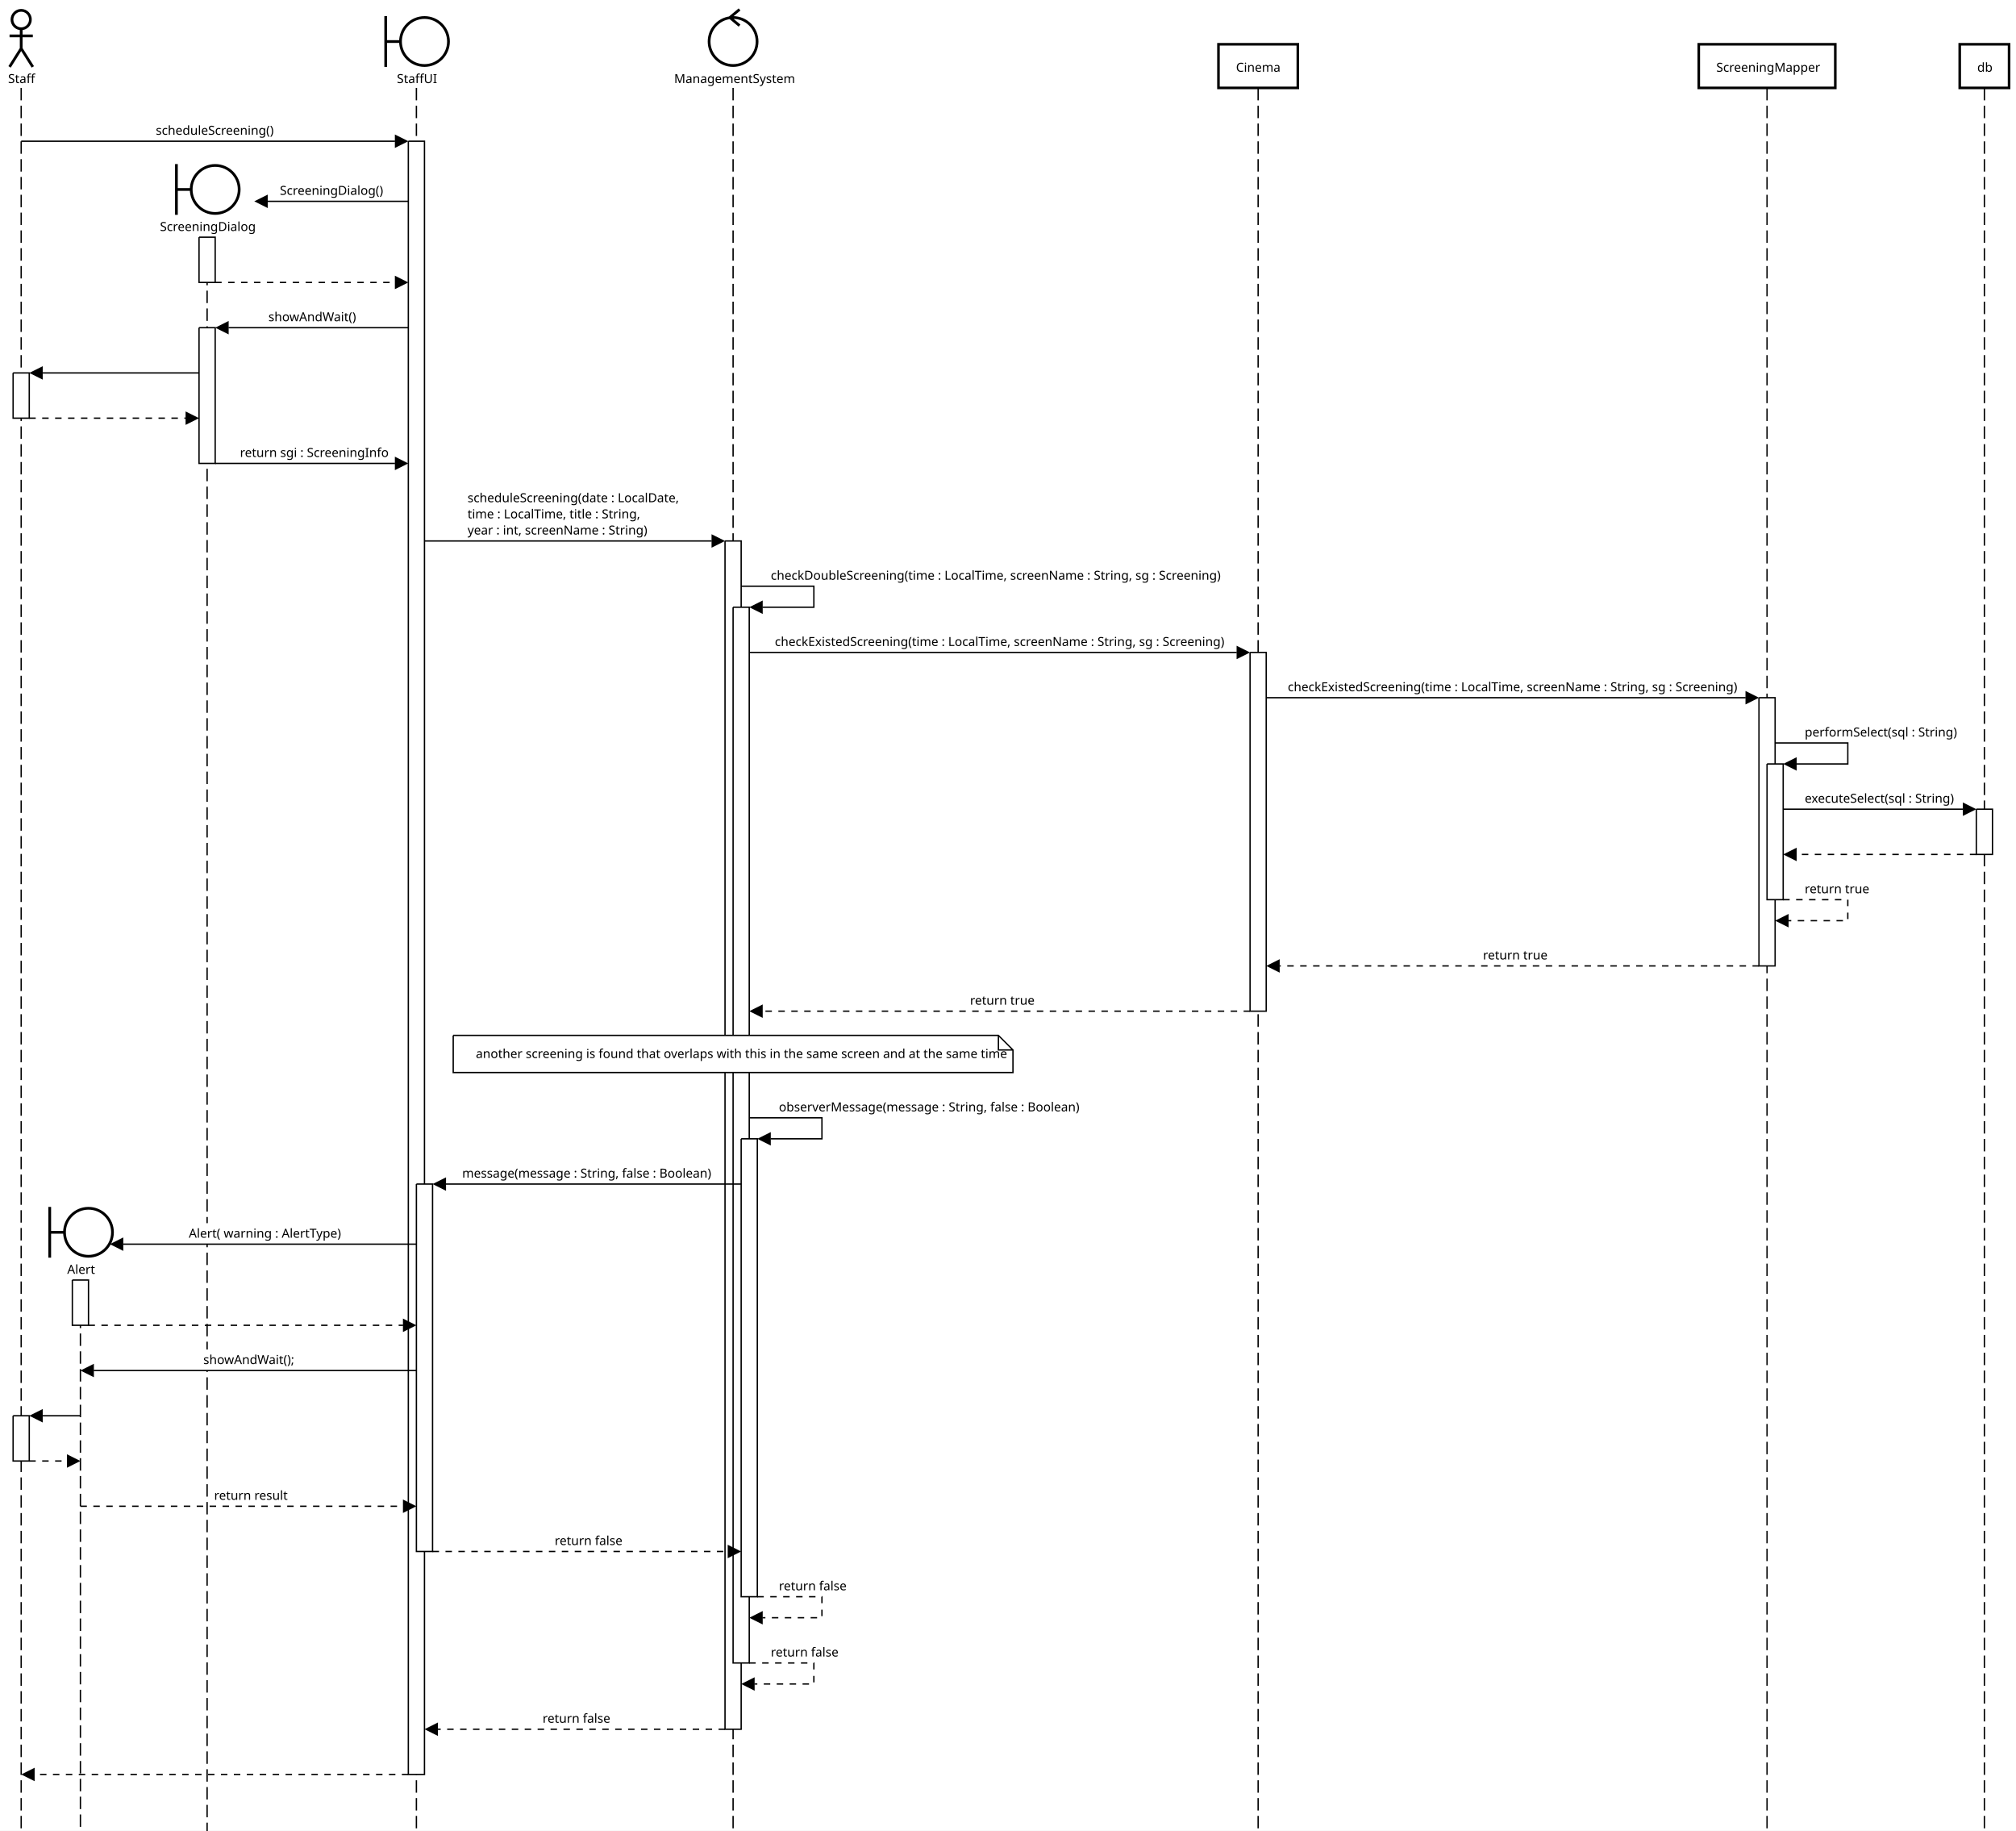
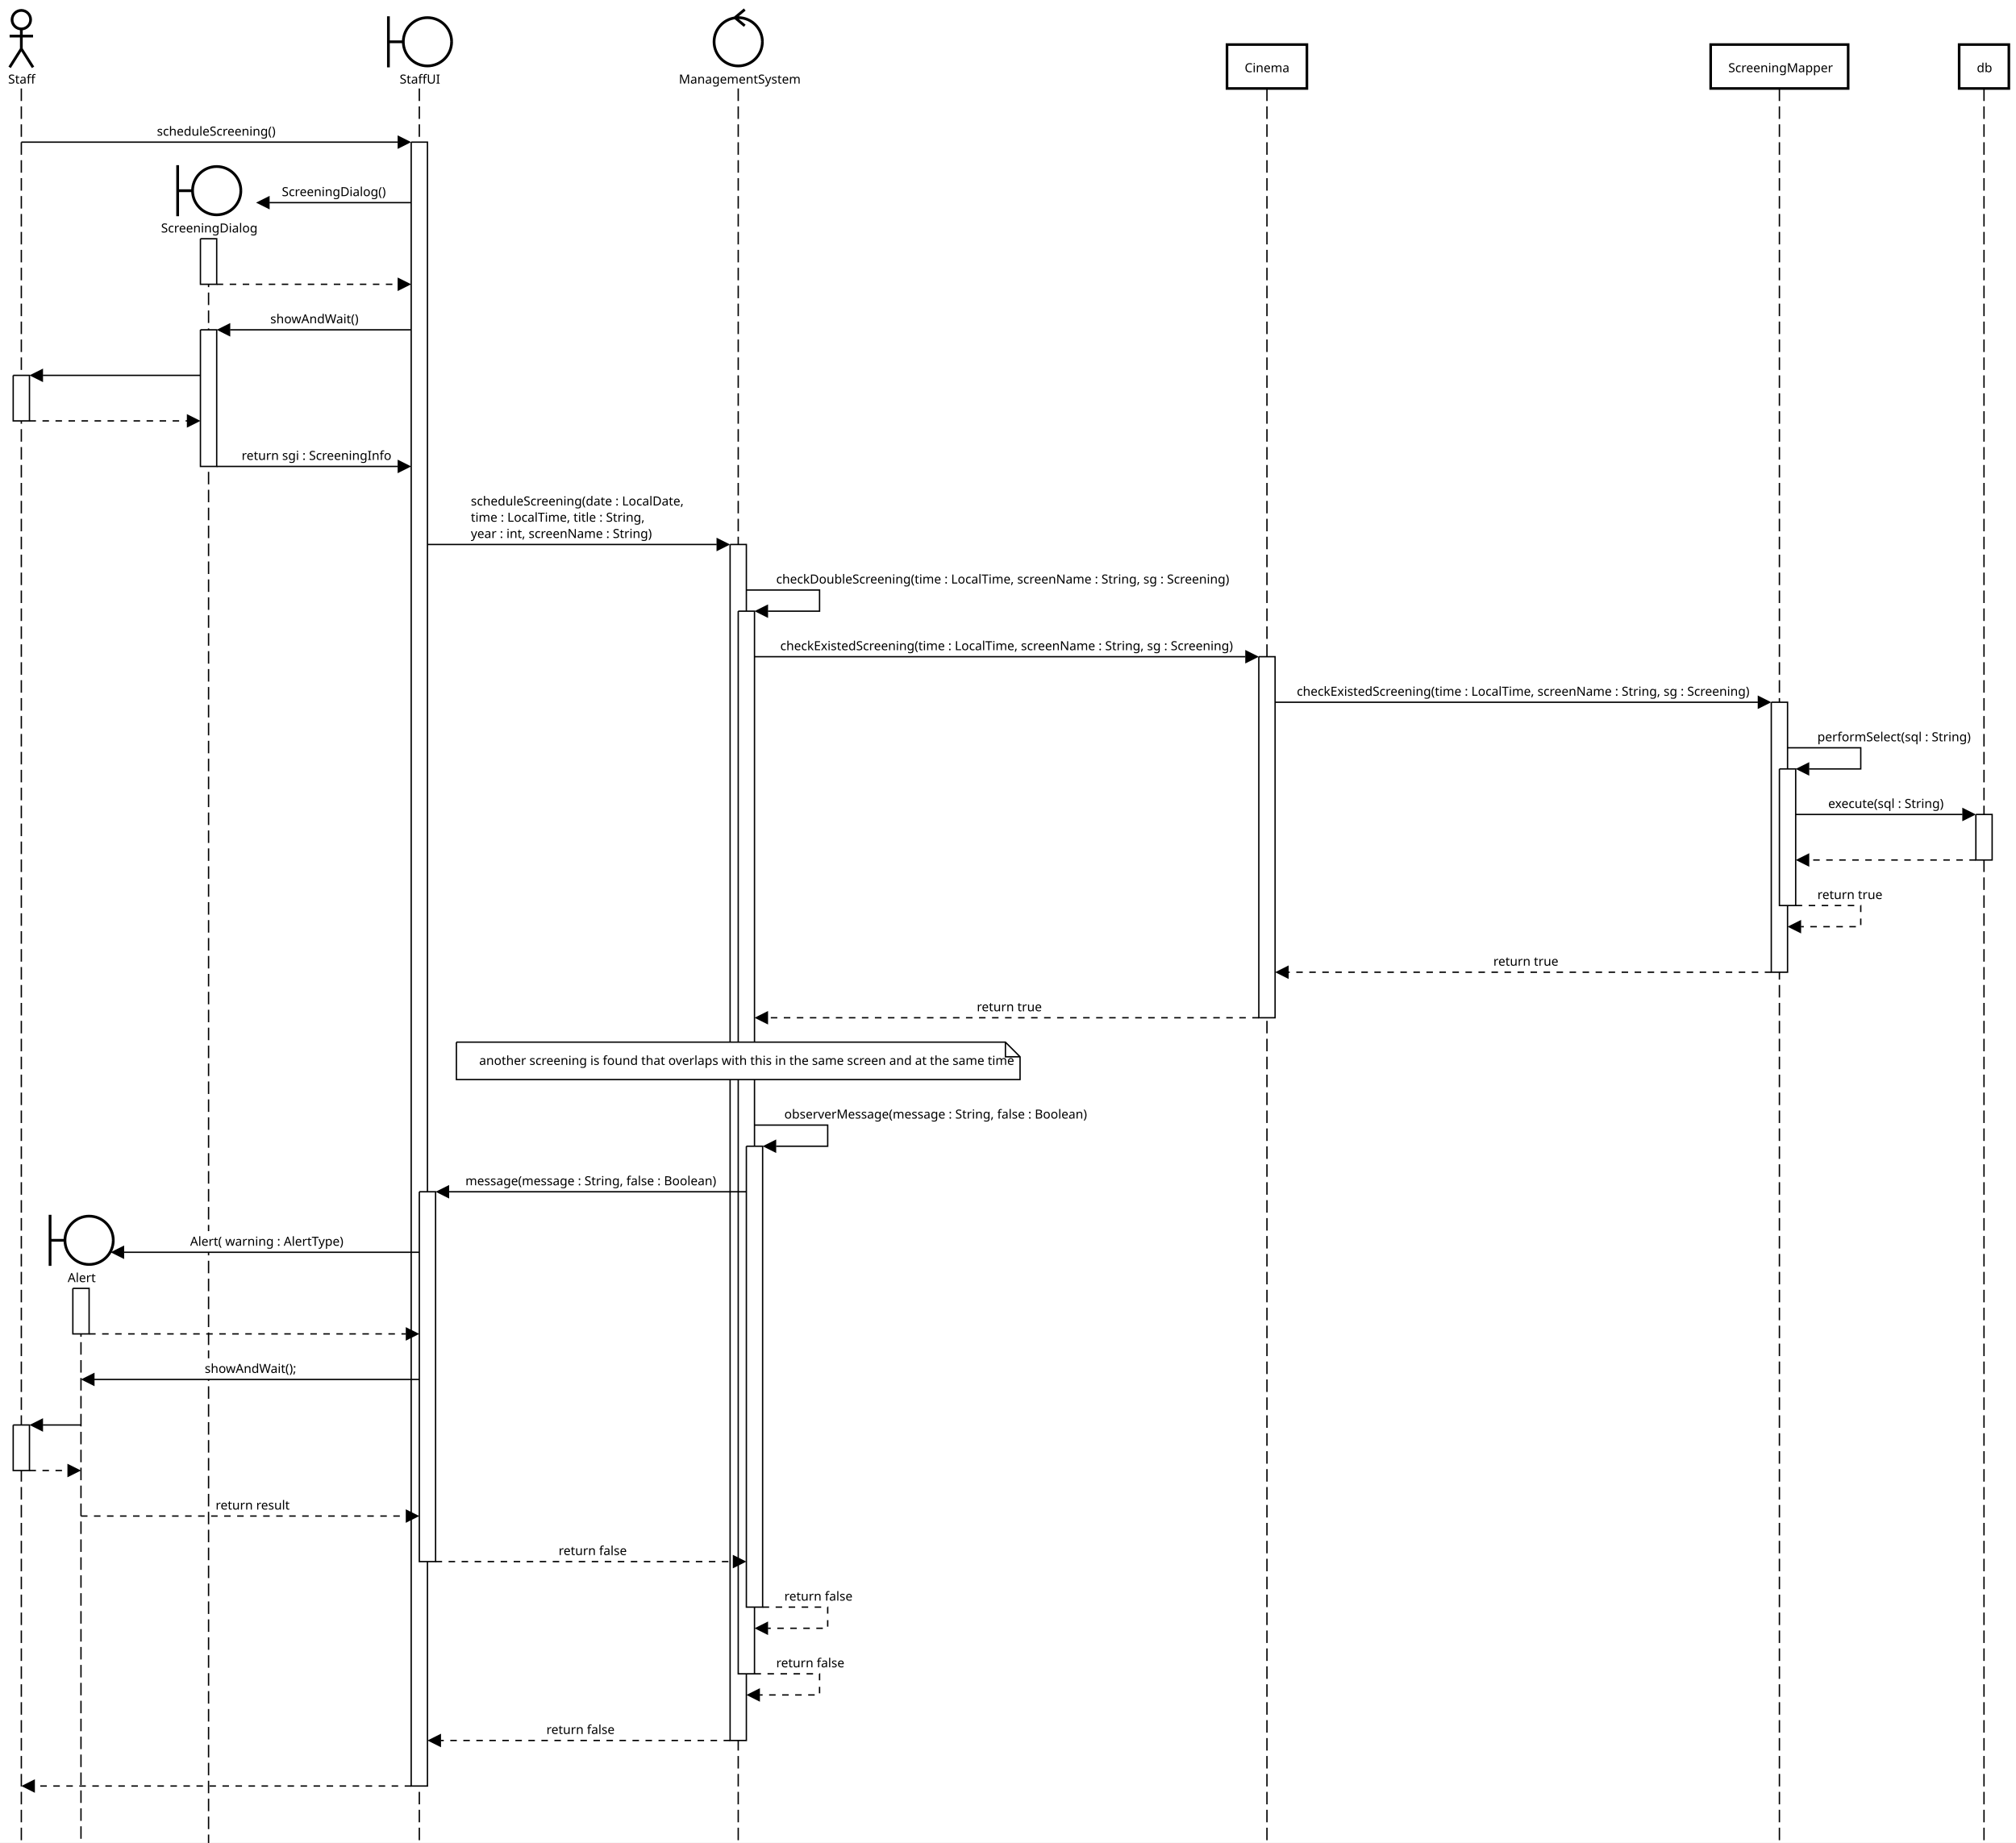
- <svg xmlns="http://www.w3.org/2000/svg" version="1.1" width="1725" height="1566">
+ <svg xmlns="http://www.w3.org/2000/svg" version="1.1" width="1713" height="1566">
  <defs />
  <g>
    <g />
    <g />
    <g />
    <g />
    <g />
    <g />
    <g />
    <g />
    <g />
    <g />
    <g />
    <g />
    <g />
    <g />
    <g />
    <g />
    <g />
    <g />
    <g />
    <g />
    <g />
    <g />
    <g />
    <g />
    <g />
    <g />
    <g />
    <g />
    <g />
    <g />
    <g />
    <g />
    <g />
    <g>
-       <rect fill="white" stroke="none" x="0" y="0" width="1725" height="1566" />
+       <rect fill="white" stroke="none" x="0" y="0" width="1713" height="1566" />
    </g>
    <g />
    <g>
      <path fill="none" stroke="black" paint-order="fill stroke markers" d=" M 18.126 75.192 L 18.126 1566.32" stroke-miterlimit="10" stroke-width="1.152" stroke-dasharray="10.632,4.607" />
      <path fill="none" stroke="black" paint-order="fill stroke markers" d=" M 68.807 1094.986 L 68.807 1566.32" stroke-miterlimit="10" stroke-width="1.152" stroke-dasharray="10.632,4.607" />
      <path fill="none" stroke="black" paint-order="fill stroke markers" d=" M 177.217 202.908 L 177.217 1566.32" stroke-miterlimit="10" stroke-width="1.152" stroke-dasharray="10.632,4.607" />
      <path fill="none" stroke="black" paint-order="fill stroke markers" d=" M 356.299 75.192 L 356.299 1566.32" stroke-miterlimit="10" stroke-width="1.152" stroke-dasharray="10.632,4.607" />
      <path fill="none" stroke="black" paint-order="fill stroke markers" d=" M 627.274 75.192 L 627.274 1566.32" stroke-miterlimit="10" stroke-width="1.152" stroke-dasharray="10.632,4.607" />
      <path fill="none" stroke="black" paint-order="fill stroke markers" d=" M 1076.536 75.192 L 1076.536 1566.32" stroke-miterlimit="10" stroke-width="1.152" stroke-dasharray="10.632,4.607" />
      <path fill="none" stroke="black" paint-order="fill stroke markers" d=" M 1511.975 75.192 L 1511.975 1566.32" stroke-miterlimit="10" stroke-width="1.152" stroke-dasharray="10.632,4.607" />
-       <path fill="none" stroke="black" paint-order="fill stroke markers" d=" M 1697.958 75.192 L 1697.958 1566.32" stroke-miterlimit="10" stroke-width="1.152" stroke-dasharray="10.632,4.607" />
+       <path fill="none" stroke="black" paint-order="fill stroke markers" d=" M 1685.811 75.192 L 1685.811 1566.32" stroke-miterlimit="10" stroke-width="1.152" stroke-dasharray="10.632,4.607" />
    </g>
    <g>
      <g>
        <path fill="white" stroke="black" paint-order="fill stroke markers" d=" M 26.004 16.725 A 7.879 7.879 0 1 1 26.004 16.717 M 18.126 24.603 L 18.126 41.466 M 8.174 30.685 L 28.078 30.685 M 18.126 41.466 L 8.174 57.223 M 18.126 41.466 L 28.078 57.223" stroke-miterlimit="10" stroke-width="2.35" stroke-dasharray="" />
      </g>
      <g>
        <g />
        <text fill="black" stroke="none" font-family="sans-serif" font-size="8pt" font-style="normal" font-weight="normal" text-decoration="normal" x="6.911" y="71.046" text-anchor="start" dominant-baseline="alphabetic" xml:space="preserve">Staff</text>
      </g>
      <g>
        <path fill="white" stroke="black" paint-order="fill stroke markers" d=" M 383.736 35.523 A 20.526 20.526 0 1 1 383.736 35.502 M 330.037 13.822 L 330.037 57.223 M 328.862 35.523 L 342.685 35.523" stroke-miterlimit="10" stroke-width="2.35" stroke-dasharray="" />
      </g>
      <g>
        <g />
        <text fill="black" stroke="none" font-family="sans-serif" font-size="8pt" font-style="normal" font-weight="normal" text-decoration="normal" x="339.584" y="71.046" text-anchor="start" dominant-baseline="alphabetic" xml:space="preserve">StaffUI</text>
      </g>
      <g>
        <path fill="white" stroke="black" paint-order="fill stroke markers" d=" M 647.8 35.523 A 20.526 20.526 0 1 1 647.8 35.502 M 624.51 14.997 L 632.803 8.086 M 624.51 14.997 L 632.803 21.908" stroke-miterlimit="10" stroke-width="2.35" stroke-dasharray="" />
      </g>
      <g>
        <g />
        <text fill="black" stroke="none" font-family="sans-serif" font-size="8pt" font-style="normal" font-weight="normal" text-decoration="normal" x="576.834" y="71.046" text-anchor="start" dominant-baseline="alphabetic" xml:space="preserve">ManagementSystem</text>
      </g>
      <path fill="none" stroke="none" />
      <g>
        <path fill="white" stroke="black" paint-order="fill stroke markers" d=" M 1042.587 37.873 L 1110.484 37.873 L 1110.484 75.192 L 1042.587 75.192 L 1042.587 37.873 Z" stroke-miterlimit="10" stroke-width="2.212" stroke-dasharray="" />
      </g>
      <g>
        <g />
        <text fill="black" stroke="none" font-family="sans-serif" font-size="8pt" font-style="normal" font-weight="normal" text-decoration="normal" x="1057.584" y="61.37" text-anchor="start" dominant-baseline="alphabetic" xml:space="preserve">Cinema</text>
      </g>
      <path fill="none" stroke="none" />
      <g>
        <path fill="white" stroke="black" paint-order="fill stroke markers" d=" M 1453.563 37.873 L 1570.386 37.873 L 1570.386 75.192 L 1453.563 75.192 L 1453.563 37.873 Z" stroke-miterlimit="10" stroke-width="2.212" stroke-dasharray="" />
      </g>
      <g>
        <g />
        <text fill="black" stroke="none" font-family="sans-serif" font-size="8pt" font-style="normal" font-weight="normal" text-decoration="normal" x="1468.56" y="61.37" text-anchor="start" dominant-baseline="alphabetic" xml:space="preserve">ScreeningMapper</text>
      </g>
      <path fill="none" stroke="none" />
      <g>
-         <path fill="white" stroke="black" paint-order="fill stroke markers" d=" M 1676.843 37.873 L 1719.072 37.873 L 1719.072 75.192 L 1676.843 75.192 L 1676.843 37.873 Z" stroke-miterlimit="10" stroke-width="2.212" stroke-dasharray="" />
-       </g>
-       <g>
-         <g />
-         <text fill="black" stroke="none" font-family="sans-serif" font-size="8pt" font-style="normal" font-weight="normal" text-decoration="normal" x="1691.84" y="61.37" text-anchor="start" dominant-baseline="alphabetic" xml:space="preserve">db</text>
+         <path fill="white" stroke="black" paint-order="fill stroke markers" d=" M 1664.696 37.873 L 1706.925 37.873 L 1706.925 75.192 L 1664.696 75.192 L 1664.696 37.873 Z" stroke-miterlimit="10" stroke-width="2.212" stroke-dasharray="" />
+       </g>
+       <g>
+         <g />
+         <text fill="black" stroke="none" font-family="sans-serif" font-size="8pt" font-style="normal" font-weight="normal" text-decoration="normal" x="1679.693" y="61.37" text-anchor="start" dominant-baseline="alphabetic" xml:space="preserve">db</text>
      </g>
    </g>
    <g>
      <path fill="white" stroke="black" paint-order="fill stroke markers" d=" M 349.388 120.805 L 363.21 120.805 L 363.21 1517.942 L 349.388 1517.942 L 349.388 120.805" stroke-miterlimit="10" stroke-width="1.152" stroke-dasharray="" />
      <path fill="white" stroke="black" paint-order="fill stroke markers" d=" M 170.306 202.908 L 184.128 202.908 L 184.128 241.61 L 170.306 241.61 L 170.306 202.908" stroke-miterlimit="10" stroke-width="1.152" stroke-dasharray="" />
      <path fill="white" stroke="black" paint-order="fill stroke markers" d=" M 170.306 280.312 L 184.128 280.312 L 184.128 396.418 L 170.306 396.418 L 170.306 280.312" stroke-miterlimit="10" stroke-width="1.152" stroke-dasharray="" />
      <path fill="white" stroke="black" paint-order="fill stroke markers" d=" M 11.215 319.014 L 25.037 319.014 L 25.037 357.716 L 11.215 357.716 L 11.215 319.014" stroke-miterlimit="10" stroke-width="1.152" stroke-dasharray="" />
      <path fill="white" stroke="black" paint-order="fill stroke markers" d=" M 620.363 462.764 L 634.185 462.764 L 634.185 1479.241 L 620.363 1479.241 L 620.363 462.764" stroke-miterlimit="10" stroke-width="1.152" stroke-dasharray="" />
      <path fill="white" stroke="black" paint-order="fill stroke markers" d=" M 627.274 519.434 L 641.096 519.434 L 641.096 1422.57 L 627.274 1422.57 L 627.274 519.434" stroke-miterlimit="10" stroke-width="1.152" stroke-dasharray="" />
      <path fill="white" stroke="black" paint-order="fill stroke markers" d=" M 1069.625 558.136 L 1083.447 558.136 L 1083.447 864.987 L 1069.625 864.987 L 1069.625 558.136" stroke-miterlimit="10" stroke-width="1.152" stroke-dasharray="" />
      <path fill="white" stroke="black" paint-order="fill stroke markers" d=" M 1505.064 596.838 L 1518.886 596.838 L 1518.886 826.285 L 1505.064 826.285 L 1505.064 596.838" stroke-miterlimit="10" stroke-width="1.152" stroke-dasharray="" />
      <path fill="white" stroke="black" paint-order="fill stroke markers" d=" M 1511.975 653.509 L 1525.797 653.509 L 1525.797 769.614 L 1511.975 769.614 L 1511.975 653.509" stroke-miterlimit="10" stroke-width="1.152" stroke-dasharray="" />
-       <path fill="white" stroke="black" paint-order="fill stroke markers" d=" M 1691.047 692.211 L 1704.869 692.211 L 1704.869 730.912 L 1691.047 730.912 L 1691.047 692.211" stroke-miterlimit="10" stroke-width="1.152" stroke-dasharray="" />
+       <path fill="white" stroke="black" paint-order="fill stroke markers" d=" M 1678.9 692.211 L 1692.722 692.211 L 1692.722 730.912 L 1678.9 730.912 L 1678.9 692.211" stroke-miterlimit="10" stroke-width="1.152" stroke-dasharray="" />
      <path fill="white" stroke="black" paint-order="fill stroke markers" d=" M 634.185 974.181 L 648.007 974.181 L 648.007 1365.899 L 634.185 1365.899 L 634.185 974.181" stroke-miterlimit="10" stroke-width="1.152" stroke-dasharray="" />
      <path fill="white" stroke="black" paint-order="fill stroke markers" d=" M 356.299 1012.883 L 370.121 1012.883 L 370.121 1327.198 L 356.299 1327.198 L 356.299 1012.883" stroke-miterlimit="10" stroke-width="1.152" stroke-dasharray="" />
      <path fill="white" stroke="black" paint-order="fill stroke markers" d=" M 61.896 1094.986 L 75.718 1094.986 L 75.718 1133.688 L 61.896 1133.688 L 61.896 1094.986" stroke-miterlimit="10" stroke-width="1.152" stroke-dasharray="" />
      <path fill="white" stroke="black" paint-order="fill stroke markers" d=" M 11.215 1211.092 L 25.037 1211.092 L 25.037 1249.794 L 11.215 1249.794 L 11.215 1211.092" stroke-miterlimit="10" stroke-width="1.152" stroke-dasharray="" />
      <g>
        <g>
          <rect fill="white" stroke="none" x="131.238" y="102.836" width="105.037" height="17.969" />
        </g>
        <text fill="black" stroke="none" font-family="sans-serif" font-size="8pt" font-style="normal" font-weight="normal" text-decoration="normal" x="133.312" y="115.276" text-anchor="start" dominant-baseline="alphabetic" xml:space="preserve">scheduleScreening()</text>
      </g>
      <g>
        <path fill="none" stroke="black" paint-order="fill stroke markers" d=" M 18.126 120.805 L 338.008 120.805" stroke-miterlimit="10" stroke-width="1.152" stroke-dasharray="" />
        <g transform="translate(349.3882,120.8051) translate(-349.3882,-120.8051)">
          <path fill="black" stroke="none" paint-order="stroke fill markers" d=" M 337.87 115.046 L 349.388 120.805 L 337.87 126.564 Z" />
        </g>
      </g>
      <g>
        <path fill="white" stroke="black" paint-order="fill stroke markers" d=" M 204.654 162.064 A 20.526 20.526 0 1 1 204.654 162.044 M 150.955 140.363 L 150.955 183.765 M 149.78 162.064 L 163.602 162.064" stroke-miterlimit="10" stroke-width="2.35" stroke-dasharray="" />
      </g>
      <g>
        <g />
        <text fill="black" stroke="none" font-family="sans-serif" font-size="8pt" font-style="normal" font-weight="normal" text-decoration="normal" x="136.858" y="197.587" text-anchor="start" dominant-baseline="alphabetic" xml:space="preserve">ScreeningDialog</text>
      </g>
      <g>
        <g>
          <rect fill="white" stroke="none" x="237.387" y="154.255" width="92.19" height="17.969" />
        </g>
        <text fill="black" stroke="none" font-family="sans-serif" font-size="8pt" font-style="normal" font-weight="normal" text-decoration="normal" x="239.46" y="166.694" text-anchor="start" dominant-baseline="alphabetic" xml:space="preserve">ScreeningDialog()</text>
      </g>
      <g>
        <path fill="none" stroke="black" paint-order="fill stroke markers" d=" M 349.388 172.223 L 228.955 172.223" stroke-miterlimit="10" stroke-width="1.152" stroke-dasharray="" />
        <g transform="translate(217.5753,172.2233) translate(-217.5753,-172.2233)">
          <path fill="black" stroke="none" paint-order="stroke fill markers" d=" M 229.094 166.464 L 217.575 172.223 L 229.094 177.983 Z" />
        </g>
      </g>
      <g>
        <g>
          <rect fill="white" stroke="none" x="264.685" y="223.641" width="4.147" height="17.969" />
        </g>
        <text fill="black" stroke="none" font-family="sans-serif" font-size="8pt" font-style="normal" font-weight="normal" text-decoration="normal" x="266.758" y="236.081" text-anchor="start" dominant-baseline="alphabetic" xml:space="preserve" />
      </g>
      <g>
        <path fill="none" stroke="black" paint-order="fill stroke markers" d=" M 184.128 241.61 L 338.008 241.61" stroke-miterlimit="10" stroke-width="1.152" stroke-dasharray="5.529" />
        <g transform="translate(349.3882,241.6102) translate(-349.3882,-241.6102)">
          <path fill="black" stroke="none" paint-order="stroke fill markers" d=" M 337.87 235.851 L 349.388 241.61 L 337.87 247.369 Z" />
        </g>
      </g>
      <g>
        <g>
          <rect fill="white" stroke="none" x="227.597" y="262.343" width="78.321" height="17.969" />
        </g>
        <text fill="black" stroke="none" font-family="sans-serif" font-size="8pt" font-style="normal" font-weight="normal" text-decoration="normal" x="229.671" y="274.783" text-anchor="start" dominant-baseline="alphabetic" xml:space="preserve">showAndWait()</text>
      </g>
      <g>
        <path fill="none" stroke="black" paint-order="fill stroke markers" d=" M 349.388 280.312 L 195.508 280.312" stroke-miterlimit="10" stroke-width="1.152" stroke-dasharray="" />
        <g transform="translate(184.1279,280.3121) translate(-184.1279,-280.3121)">
          <path fill="black" stroke="none" paint-order="stroke fill markers" d=" M 195.646 274.553 L 184.128 280.312 L 195.646 286.071 Z" />
        </g>
      </g>
      <g>
        <g>
          <rect fill="white" stroke="none" x="95.598" y="301.045" width="4.147" height="17.969" />
        </g>
        <text fill="black" stroke="none" font-family="sans-serif" font-size="8pt" font-style="normal" font-weight="normal" text-decoration="normal" x="97.671" y="313.485" text-anchor="start" dominant-baseline="alphabetic" xml:space="preserve" />
      </g>
      <g>
        <path fill="none" stroke="black" paint-order="fill stroke markers" d=" M 170.306 319.014 L 36.417 319.014" stroke-miterlimit="10" stroke-width="1.152" stroke-dasharray="" />
        <g transform="translate(25.03694,319.014) translate(-25.03694,-319.014)">
          <path fill="black" stroke="none" paint-order="stroke fill markers" d=" M 36.555 313.255 L 25.037 319.014 L 36.555 324.773 Z" />
        </g>
      </g>
      <g>
        <g>
          <rect fill="white" stroke="none" x="95.598" y="339.747" width="4.147" height="17.969" />
        </g>
        <text fill="black" stroke="none" font-family="sans-serif" font-size="8pt" font-style="normal" font-weight="normal" text-decoration="normal" x="97.671" y="352.187" text-anchor="start" dominant-baseline="alphabetic" xml:space="preserve" />
      </g>
      <g>
        <path fill="none" stroke="black" paint-order="fill stroke markers" d=" M 25.037 357.716 L 158.926 357.716" stroke-miterlimit="10" stroke-width="1.152" stroke-dasharray="5.529" />
        <g transform="translate(170.3058,357.7158) translate(-170.3058,-357.7158)">
          <path fill="black" stroke="none" paint-order="stroke fill markers" d=" M 158.787 351.957 L 170.306 357.716 L 158.787 363.475 Z" />
        </g>
      </g>
      <g>
        <g>
          <rect fill="white" stroke="none" x="203.234" y="378.449" width="127.048" height="17.969" />
        </g>
        <text fill="black" stroke="none" font-family="sans-serif" font-size="8pt" font-style="normal" font-weight="normal" text-decoration="normal" x="205.307" y="390.889" text-anchor="start" dominant-baseline="alphabetic" xml:space="preserve">return sgi : ScreeningInfo</text>
      </g>
      <g>
        <path fill="none" stroke="black" paint-order="fill stroke markers" d=" M 184.128 396.418 L 338.008 396.418" stroke-miterlimit="10" stroke-width="1.152" stroke-dasharray="" />
        <g transform="translate(349.3882,396.4177) translate(-349.3882,-396.4177)">
          <path fill="black" stroke="none" paint-order="stroke fill markers" d=" M 337.87 390.658 L 349.388 396.418 L 337.87 402.177 Z" />
        </g>
      </g>
      <g>
        <g>
          <rect fill="white" stroke="none" x="397.989" y="417.151" width="187.596" height="17.969" />
        </g>
        <g>
          <rect fill="white" stroke="none" x="397.989" y="430.973" width="151.68" height="17.969" />
        </g>
        <g>
          <rect fill="white" stroke="none" x="397.989" y="444.795" width="156.369" height="17.969" />
        </g>
        <text fill="black" stroke="none" font-family="sans-serif" font-size="8pt" font-style="normal" font-weight="normal" text-decoration="normal" x="400.062" y="429.591" text-anchor="start" dominant-baseline="alphabetic" xml:space="preserve">scheduleScreening(date : LocalDate, </text>
        <text fill="black" stroke="none" font-family="sans-serif" font-size="8pt" font-style="normal" font-weight="normal" text-decoration="normal" x="400.062" y="443.413" text-anchor="start" dominant-baseline="alphabetic" xml:space="preserve">time : LocalTime, title : String, </text>
        <text fill="black" stroke="none" font-family="sans-serif" font-size="8pt" font-style="normal" font-weight="normal" text-decoration="normal" x="400.062" y="457.235" text-anchor="start" dominant-baseline="alphabetic" xml:space="preserve">year : int, screenName : String)</text>
      </g>
      <g>
        <path fill="none" stroke="black" paint-order="fill stroke markers" d=" M 363.21 462.764 L 608.983 462.764" stroke-miterlimit="10" stroke-width="1.152" stroke-dasharray="" />
        <g transform="translate(620.3631,462.7637) translate(-620.3631,-462.7637)">
          <path fill="black" stroke="none" paint-order="stroke fill markers" d=" M 608.845 457.005 L 620.363 462.764 L 608.845 468.523 Z" />
        </g>
      </g>
      <g>
        <g>
          <rect fill="white" stroke="none" x="657.452" y="483.497" width="387.691" height="17.969" />
        </g>
        <text fill="black" stroke="none" font-family="sans-serif" font-size="8pt" font-style="normal" font-weight="normal" text-decoration="normal" x="659.526" y="495.937" text-anchor="start" dominant-baseline="alphabetic" xml:space="preserve">checkDoubleScreening(time : LocalTime, screenName : String, sg : Screening)</text>
      </g>
      <g>
        <path fill="none" stroke="black" paint-order="fill stroke markers" d=" M 634.185 501.466 L 696.385 501.466 L 696.385 519.434 L 652.476 519.434" stroke-miterlimit="10" stroke-width="1.152" stroke-dasharray="" />
        <g transform="translate(641.0962,519.4343) translate(-641.0962,-519.4343)">
          <path fill="black" stroke="none" paint-order="stroke fill markers" d=" M 652.615 513.675 L 641.096 519.434 L 652.615 525.194 Z" />
        </g>
      </g>
      <g>
        <g>
          <rect fill="white" stroke="none" x="660.908" y="540.167" width="388.905" height="17.969" />
        </g>
        <text fill="black" stroke="none" font-family="sans-serif" font-size="8pt" font-style="normal" font-weight="normal" text-decoration="normal" x="662.981" y="552.607" text-anchor="start" dominant-baseline="alphabetic" xml:space="preserve">checkExistedScreening(time : LocalTime, screenName : String, sg : Screening)</text>
      </g>
      <g>
        <path fill="none" stroke="black" paint-order="fill stroke markers" d=" M 641.096 558.136 L 1058.244 558.136" stroke-miterlimit="10" stroke-width="1.152" stroke-dasharray="" />
        <g transform="translate(1069.625,558.1362) translate(-1069.625,-558.1362)">
          <path fill="black" stroke="none" paint-order="stroke fill markers" d=" M 1058.106 552.377 L 1069.625 558.136 L 1058.106 563.895 Z" />
        </g>
      </g>
      <g>
        <g>
          <rect fill="white" stroke="none" x="1099.803" y="578.869" width="388.905" height="17.969" />
        </g>
        <text fill="black" stroke="none" font-family="sans-serif" font-size="8pt" font-style="normal" font-weight="normal" text-decoration="normal" x="1101.876" y="591.309" text-anchor="start" dominant-baseline="alphabetic" xml:space="preserve">checkExistedScreening(time : LocalTime, screenName : String, sg : Screening)</text>
      </g>
      <g>
        <path fill="none" stroke="black" paint-order="fill stroke markers" d=" M 1083.447 596.838 L 1493.684 596.838" stroke-miterlimit="10" stroke-width="1.152" stroke-dasharray="" />
        <g transform="translate(1505.064,596.8381) translate(-1505.064,-596.8381)">
          <path fill="black" stroke="none" paint-order="stroke fill markers" d=" M 1493.545 591.079 L 1505.064 596.838 L 1493.545 602.597 Z" />
        </g>
      </g>
      <g>
        <g>
          <rect fill="white" stroke="none" x="1542.153" y="617.571" width="131.909" height="17.969" />
        </g>
        <text fill="black" stroke="none" font-family="sans-serif" font-size="8pt" font-style="normal" font-weight="normal" text-decoration="normal" x="1544.226" y="630.011" text-anchor="start" dominant-baseline="alphabetic" xml:space="preserve">performSelect(sql : String)</text>
      </g>
      <g>
        <path fill="none" stroke="black" paint-order="fill stroke markers" d=" M 1518.886 635.54 L 1581.085 635.54 L 1581.085 653.509 L 1537.177 653.509" stroke-miterlimit="10" stroke-width="1.152" stroke-dasharray="" />
        <g transform="translate(1525.797,653.5087) translate(-1525.797,-653.5087)">
          <path fill="black" stroke="none" paint-order="stroke fill markers" d=" M 1537.315 647.749 L 1525.797 653.509 L 1537.315 659.268 Z" />
        </g>
      </g>
      <g>
        <g>
-           <rect fill="white" stroke="none" x="1542.153" y="674.242" width="132.537" height="17.969" />
-         </g>
-         <text fill="black" stroke="none" font-family="sans-serif" font-size="8pt" font-style="normal" font-weight="normal" text-decoration="normal" x="1544.226" y="686.682" text-anchor="start" dominant-baseline="alphabetic" xml:space="preserve">executeSelect(sql : String)</text>
-       </g>
-       <g>
-         <path fill="none" stroke="black" paint-order="fill stroke markers" d=" M 1525.797 692.211 L 1679.666 692.211" stroke-miterlimit="10" stroke-width="1.152" stroke-dasharray="" />
-         <g transform="translate(1691.047,692.2105) translate(-1691.047,-692.2105)">
-           <path fill="black" stroke="none" paint-order="stroke fill markers" d=" M 1679.528 686.451 L 1691.047 692.211 L 1679.528 697.97 Z" />
-         </g>
-       </g>
-       <g>
-         <g>
-           <rect fill="white" stroke="none" x="1606.348" y="712.944" width="4.147" height="17.969" />
-         </g>
-         <text fill="black" stroke="none" font-family="sans-serif" font-size="8pt" font-style="normal" font-weight="normal" text-decoration="normal" x="1608.422" y="725.384" text-anchor="start" dominant-baseline="alphabetic" xml:space="preserve" />
-       </g>
-       <g>
-         <path fill="none" stroke="black" paint-order="fill stroke markers" d=" M 1691.047 730.912 L 1537.177 730.912" stroke-miterlimit="10" stroke-width="1.152" stroke-dasharray="5.529" />
+           <rect fill="white" stroke="none" x="1551.366" y="674.242" width="101.965" height="17.969" />
+         </g>
+         <text fill="black" stroke="none" font-family="sans-serif" font-size="8pt" font-style="normal" font-weight="normal" text-decoration="normal" x="1553.439" y="686.682" text-anchor="start" dominant-baseline="alphabetic" xml:space="preserve">execute(sql : String)</text>
+       </g>
+       <g>
+         <path fill="none" stroke="black" paint-order="fill stroke markers" d=" M 1525.797 692.211 L 1667.519 692.211" stroke-miterlimit="10" stroke-width="1.152" stroke-dasharray="" />
+         <g transform="translate(1678.9,692.2105) translate(-1678.9,-692.2105)">
+           <path fill="black" stroke="none" paint-order="stroke fill markers" d=" M 1667.381 686.451 L 1678.9 692.211 L 1667.381 697.97 Z" />
+         </g>
+       </g>
+       <g>
+         <g>
+           <rect fill="white" stroke="none" x="1600.275" y="712.944" width="4.147" height="17.969" />
+         </g>
+         <text fill="black" stroke="none" font-family="sans-serif" font-size="8pt" font-style="normal" font-weight="normal" text-decoration="normal" x="1602.348" y="725.384" text-anchor="start" dominant-baseline="alphabetic" xml:space="preserve" />
+       </g>
+       <g>
+         <path fill="none" stroke="black" paint-order="fill stroke markers" d=" M 1678.9 730.912 L 1537.177 730.912" stroke-miterlimit="10" stroke-width="1.152" stroke-dasharray="5.529" />
        <g transform="translate(1525.797,730.9124) translate(-1525.797,-730.9124)">
          <path fill="black" stroke="none" paint-order="stroke fill markers" d=" M 1537.315 725.153 L 1525.797 730.912 L 1537.315 736.672 Z" />
        </g>
      </g>
      <g>
        <g>
          <rect fill="white" stroke="none" x="1542.153" y="751.646" width="54.893" height="17.969" />
        </g>
        <text fill="black" stroke="none" font-family="sans-serif" font-size="8pt" font-style="normal" font-weight="normal" text-decoration="normal" x="1544.226" y="764.085" text-anchor="start" dominant-baseline="alphabetic" xml:space="preserve">return true</text>
      </g>
      <g>
        <path fill="none" stroke="black" paint-order="fill stroke markers" d=" M 1525.797 769.614 L 1581.085 769.614 L 1581.085 787.583 L 1530.266 787.583" stroke-miterlimit="10" stroke-width="1.152" stroke-dasharray="5.529" />
        <g transform="translate(1518.886,787.583) translate(-1518.886,-787.583)">
          <path fill="black" stroke="none" paint-order="stroke fill markers" d=" M 1530.404 781.824 L 1518.886 787.583 L 1530.404 793.342 Z" />
        </g>
      </g>
      <g>
        <g>
          <rect fill="white" stroke="none" x="1266.809" y="808.316" width="54.893" height="17.969" />
        </g>
        <text fill="black" stroke="none" font-family="sans-serif" font-size="8pt" font-style="normal" font-weight="normal" text-decoration="normal" x="1268.882" y="820.756" text-anchor="start" dominant-baseline="alphabetic" xml:space="preserve">return true</text>
      </g>
      <g>
        <path fill="none" stroke="black" paint-order="fill stroke markers" d=" M 1505.064 826.285 L 1094.827 826.285" stroke-miterlimit="10" stroke-width="1.152" stroke-dasharray="5.529" />
        <g transform="translate(1083.447,826.2848) translate(-1083.447,-826.2848)">
          <path fill="black" stroke="none" paint-order="stroke fill markers" d=" M 1094.965 820.526 L 1083.447 826.285 L 1094.965 832.044 Z" />
        </g>
      </g>
      <g>
        <g>
          <rect fill="white" stroke="none" x="827.914" y="847.018" width="54.893" height="17.969" />
        </g>
        <text fill="black" stroke="none" font-family="sans-serif" font-size="8pt" font-style="normal" font-weight="normal" text-decoration="normal" x="829.987" y="859.458" text-anchor="start" dominant-baseline="alphabetic" xml:space="preserve">return true</text>
      </g>
      <g>
        <path fill="none" stroke="black" paint-order="fill stroke markers" d=" M 1069.625 864.987 L 652.476 864.987" stroke-miterlimit="10" stroke-width="1.152" stroke-dasharray="5.529" />
        <g transform="translate(641.0962,864.9867) translate(-641.0962,-864.9867)">
          <path fill="black" stroke="none" paint-order="stroke fill markers" d=" M 652.615 859.228 L 641.096 864.987 L 652.615 870.746 Z" />
        </g>
      </g>
      <path fill="white" stroke="black" paint-order="fill stroke markers" d=" M 387.802 885.72 L 854.306 885.72 L 866.746 898.16 L 866.746 917.511 L 387.802 917.511 L 387.802 885.72 M 854.306 885.72 L 854.306 898.16 L 866.746 898.16" stroke-miterlimit="10" stroke-width="1.152" stroke-dasharray="" />
      <g>
        <text fill="black" stroke="none" font-family="sans-serif" font-size="8pt" font-style="normal" font-weight="normal" text-decoration="normal" x="407.153" y="905.071" text-anchor="start" dominant-baseline="alphabetic" xml:space="preserve">another screening is found that overlaps with this in the same screen and at the same time</text>
      </g>
      <g>
        <g>
          <rect fill="white" stroke="none" x="664.363" y="938.244" width="260.326" height="17.969" />
        </g>
        <text fill="black" stroke="none" font-family="sans-serif" font-size="8pt" font-style="normal" font-weight="normal" text-decoration="normal" x="666.437" y="950.684" text-anchor="start" dominant-baseline="alphabetic" xml:space="preserve">observerMessage(message : String, false : Boolean)</text>
      </g>
      <g>
        <path fill="none" stroke="black" paint-order="fill stroke markers" d=" M 641.096 956.213 L 703.296 956.213 L 703.296 974.181 L 659.387 974.181" stroke-miterlimit="10" stroke-width="1.152" stroke-dasharray="" />
        <g transform="translate(648.0073,974.1813) translate(-648.0073,-974.1813)">
          <path fill="black" stroke="none" paint-order="stroke fill markers" d=" M 659.526 968.422 L 648.007 974.181 L 659.526 979.94 Z" />
        </g>
      </g>
      <g>
        <g>
          <rect fill="white" stroke="none" x="393.389" y="994.914" width="217.529" height="17.969" />
        </g>
        <text fill="black" stroke="none" font-family="sans-serif" font-size="8pt" font-style="normal" font-weight="normal" text-decoration="normal" x="395.462" y="1007.354" text-anchor="start" dominant-baseline="alphabetic" xml:space="preserve">message(message : String, false : Boolean)</text>
      </g>
      <g>
        <path fill="none" stroke="black" paint-order="fill stroke markers" d=" M 634.185 1012.883 L 381.502 1012.883" stroke-miterlimit="10" stroke-width="1.152" stroke-dasharray="" />
        <g transform="translate(370.1214,1012.883) translate(-370.1214,-1012.883)">
          <path fill="black" stroke="none" paint-order="stroke fill markers" d=" M 381.64 1007.124 L 370.121 1012.883 L 381.64 1018.642 Z" />
        </g>
      </g>
      <g>
        <path fill="white" stroke="black" paint-order="fill stroke markers" d=" M 96.244 1054.142 A 20.526 20.526 0 1 1 96.244 1054.122 M 42.545 1032.441 L 42.545 1075.843 M 41.37 1054.142 L 55.192 1054.142" stroke-miterlimit="10" stroke-width="2.35" stroke-dasharray="" />
      </g>
      <g>
        <g />
        <text fill="black" stroke="none" font-family="sans-serif" font-size="8pt" font-style="normal" font-weight="normal" text-decoration="normal" x="57.498" y="1089.665" text-anchor="start" dominant-baseline="alphabetic" xml:space="preserve">Alert</text>
      </g>
      <g>
        <g>
          <rect fill="white" stroke="none" x="159.478" y="1046.333" width="131.307" height="17.969" />
        </g>
        <text fill="black" stroke="none" font-family="sans-serif" font-size="8pt" font-style="normal" font-weight="normal" text-decoration="normal" x="161.551" y="1058.772" text-anchor="start" dominant-baseline="alphabetic" xml:space="preserve">Alert( warning : AlertType)</text>
      </g>
      <g>
        <path fill="none" stroke="black" paint-order="fill stroke markers" d=" M 356.299 1064.301 L 105.343 1064.301" stroke-miterlimit="10" stroke-width="1.152" stroke-dasharray="" />
        <g transform="translate(93.96312,1064.301) translate(-93.96312,-1064.301)">
          <path fill="black" stroke="none" paint-order="stroke fill markers" d=" M 105.482 1058.542 L 93.963 1064.301 L 105.482 1070.061 Z" />
        </g>
      </g>
      <g>
        <g>
          <rect fill="white" stroke="none" x="213.935" y="1115.72" width="4.147" height="17.969" />
        </g>
        <text fill="black" stroke="none" font-family="sans-serif" font-size="8pt" font-style="normal" font-weight="normal" text-decoration="normal" x="216.009" y="1128.159" text-anchor="start" dominant-baseline="alphabetic" xml:space="preserve" />
      </g>
      <g>
        <path fill="none" stroke="black" paint-order="fill stroke markers" d=" M 75.718 1133.688 L 344.919 1133.688" stroke-miterlimit="10" stroke-width="1.152" stroke-dasharray="5.529" />
        <g transform="translate(356.2993,1133.688) translate(-356.2993,-1133.688)">
          <path fill="black" stroke="none" paint-order="stroke fill markers" d=" M 344.781 1127.929 L 356.299 1133.688 L 344.781 1139.447 Z" />
        </g>
      </g>
      <g>
        <g>
          <rect fill="white" stroke="none" x="171.864" y="1154.421" width="81.378" height="17.969" />
        </g>
        <text fill="black" stroke="none" font-family="sans-serif" font-size="8pt" font-style="normal" font-weight="normal" text-decoration="normal" x="173.938" y="1166.861" text-anchor="start" dominant-baseline="alphabetic" xml:space="preserve">showAndWait();</text>
      </g>
      <g>
        <path fill="none" stroke="black" paint-order="fill stroke markers" d=" M 356.299 1172.39 L 80.187 1172.39" stroke-miterlimit="10" stroke-width="1.152" stroke-dasharray="" />
        <g transform="translate(68.80691,1172.39) translate(-68.80691,-1172.39)">
          <path fill="black" stroke="none" paint-order="stroke fill markers" d=" M 80.325 1166.631 L 68.807 1172.39 L 80.325 1178.149 Z" />
        </g>
      </g>
      <g>
        <g>
          <rect fill="white" stroke="none" x="44.849" y="1193.123" width="4.147" height="17.969" />
        </g>
        <text fill="black" stroke="none" font-family="sans-serif" font-size="8pt" font-style="normal" font-weight="normal" text-decoration="normal" x="46.922" y="1205.563" text-anchor="start" dominant-baseline="alphabetic" xml:space="preserve" />
      </g>
      <g>
        <path fill="none" stroke="black" paint-order="fill stroke markers" d=" M 68.807 1211.092 L 36.417 1211.092" stroke-miterlimit="10" stroke-width="1.152" stroke-dasharray="" />
        <g transform="translate(25.03694,1211.092) translate(-25.03694,-1211.092)">
          <path fill="black" stroke="none" paint-order="stroke fill markers" d=" M 36.555 1205.333 L 25.037 1211.092 L 36.555 1216.851 Z" />
        </g>
      </g>
      <g>
        <g>
          <rect fill="white" stroke="none" x="44.849" y="1231.825" width="4.147" height="17.969" />
        </g>
        <text fill="black" stroke="none" font-family="sans-serif" font-size="8pt" font-style="normal" font-weight="normal" text-decoration="normal" x="46.922" y="1244.265" text-anchor="start" dominant-baseline="alphabetic" xml:space="preserve" />
      </g>
      <g>
        <path fill="none" stroke="black" paint-order="fill stroke markers" d=" M 25.037 1249.794 L 57.427 1249.794" stroke-miterlimit="10" stroke-width="1.152" stroke-dasharray="5.529" />
        <g transform="translate(68.80691,1249.794) translate(-68.80691,-1249.794)">
          <path fill="black" stroke="none" paint-order="stroke fill markers" d=" M 57.288 1244.035 L 68.807 1249.794 L 57.288 1255.553 Z" />
        </g>
      </g>
      <g>
        <g>
          <rect fill="white" stroke="none" x="181.135" y="1270.527" width="62.837" height="17.969" />
        </g>
        <text fill="black" stroke="none" font-family="sans-serif" font-size="8pt" font-style="normal" font-weight="normal" text-decoration="normal" x="183.208" y="1282.967" text-anchor="start" dominant-baseline="alphabetic" xml:space="preserve">return result</text>
      </g>
      <g>
        <path fill="none" stroke="black" paint-order="fill stroke markers" d=" M 68.807 1288.496 L 344.919 1288.496" stroke-miterlimit="10" stroke-width="1.152" stroke-dasharray="5.529" />
        <g transform="translate(356.2993,1288.496) translate(-356.2993,-1288.496)">
          <path fill="black" stroke="none" paint-order="stroke fill markers" d=" M 344.781 1282.736 L 356.299 1288.496 L 344.781 1294.255 Z" />
        </g>
      </g>
      <g>
        <g>
          <rect fill="white" stroke="none" x="472.567" y="1309.229" width="59.173" height="17.969" />
        </g>
        <text fill="black" stroke="none" font-family="sans-serif" font-size="8pt" font-style="normal" font-weight="normal" text-decoration="normal" x="474.64" y="1321.669" text-anchor="start" dominant-baseline="alphabetic" xml:space="preserve">return false</text>
      </g>
      <g>
        <path fill="none" stroke="black" paint-order="fill stroke markers" d=" M 370.121 1327.198 L 622.805 1327.198" stroke-miterlimit="10" stroke-width="1.152" stroke-dasharray="5.529" />
        <g transform="translate(634.1852,1327.198) translate(-634.1852,-1327.198)">
          <path fill="black" stroke="none" paint-order="stroke fill markers" d=" M 622.667 1321.438 L 634.185 1327.198 L 622.667 1332.957 Z" />
        </g>
      </g>
      <g>
        <g>
          <rect fill="white" stroke="none" x="664.363" y="1347.931" width="59.173" height="17.969" />
        </g>
        <text fill="black" stroke="none" font-family="sans-serif" font-size="8pt" font-style="normal" font-weight="normal" text-decoration="normal" x="666.437" y="1360.371" text-anchor="start" dominant-baseline="alphabetic" xml:space="preserve">return false</text>
      </g>
      <g>
        <path fill="none" stroke="black" paint-order="fill stroke markers" d=" M 648.007 1365.899 L 703.296 1365.899 L 703.296 1383.868 L 652.476 1383.868" stroke-miterlimit="10" stroke-width="1.152" stroke-dasharray="5.529" />
        <g transform="translate(641.0962,1383.868) translate(-641.0962,-1383.868)">
          <path fill="black" stroke="none" paint-order="stroke fill markers" d=" M 652.615 1378.109 L 641.096 1383.868 L 652.615 1389.627 Z" />
        </g>
      </g>
      <g>
        <g>
          <rect fill="white" stroke="none" x="657.452" y="1404.601" width="59.173" height="17.969" />
        </g>
        <text fill="black" stroke="none" font-family="sans-serif" font-size="8pt" font-style="normal" font-weight="normal" text-decoration="normal" x="659.526" y="1417.041" text-anchor="start" dominant-baseline="alphabetic" xml:space="preserve">return false</text>
      </g>
      <g>
        <path fill="none" stroke="black" paint-order="fill stroke markers" d=" M 641.096 1422.57 L 696.385 1422.57 L 696.385 1440.539 L 645.565 1440.539" stroke-miterlimit="10" stroke-width="1.152" stroke-dasharray="5.529" />
        <g transform="translate(634.1852,1440.539) translate(-634.1852,-1440.539)">
          <path fill="black" stroke="none" paint-order="stroke fill markers" d=" M 645.704 1434.78 L 634.185 1440.539 L 645.704 1446.298 Z" />
        </g>
      </g>
      <g>
        <g>
          <rect fill="white" stroke="none" x="462.2" y="1461.272" width="59.173" height="17.969" />
        </g>
        <text fill="black" stroke="none" font-family="sans-serif" font-size="8pt" font-style="normal" font-weight="normal" text-decoration="normal" x="464.273" y="1473.712" text-anchor="start" dominant-baseline="alphabetic" xml:space="preserve">return false</text>
      </g>
      <g>
        <path fill="none" stroke="black" paint-order="fill stroke markers" d=" M 620.363 1479.241 L 374.591 1479.241" stroke-miterlimit="10" stroke-width="1.152" stroke-dasharray="5.529" />
        <g transform="translate(363.2103,1479.241) translate(-363.2103,-1479.241)">
          <path fill="black" stroke="none" paint-order="stroke fill markers" d=" M 374.729 1473.481 L 363.21 1479.241 L 374.729 1485 Z" />
        </g>
      </g>
      <g>
        <g>
          <rect fill="white" stroke="none" x="181.684" y="1499.974" width="4.147" height="17.969" />
        </g>
        <text fill="black" stroke="none" font-family="sans-serif" font-size="8pt" font-style="normal" font-weight="normal" text-decoration="normal" x="183.757" y="1512.414" text-anchor="start" dominant-baseline="alphabetic" xml:space="preserve" />
      </g>
      <g>
        <path fill="none" stroke="black" paint-order="fill stroke markers" d=" M 349.388 1517.942 L 29.506 1517.942" stroke-miterlimit="10" stroke-width="1.152" stroke-dasharray="5.529" />
        <g transform="translate(18.12589,1517.942) translate(-18.12589,-1517.942)">
          <path fill="black" stroke="none" paint-order="stroke fill markers" d=" M 29.644 1512.183 L 18.126 1517.942 L 29.644 1523.702 Z" />
        </g>
      </g>
    </g>
    <g />
    <g />
    <g />
    <g />
    <g />
    <g />
  </g>
</svg>
